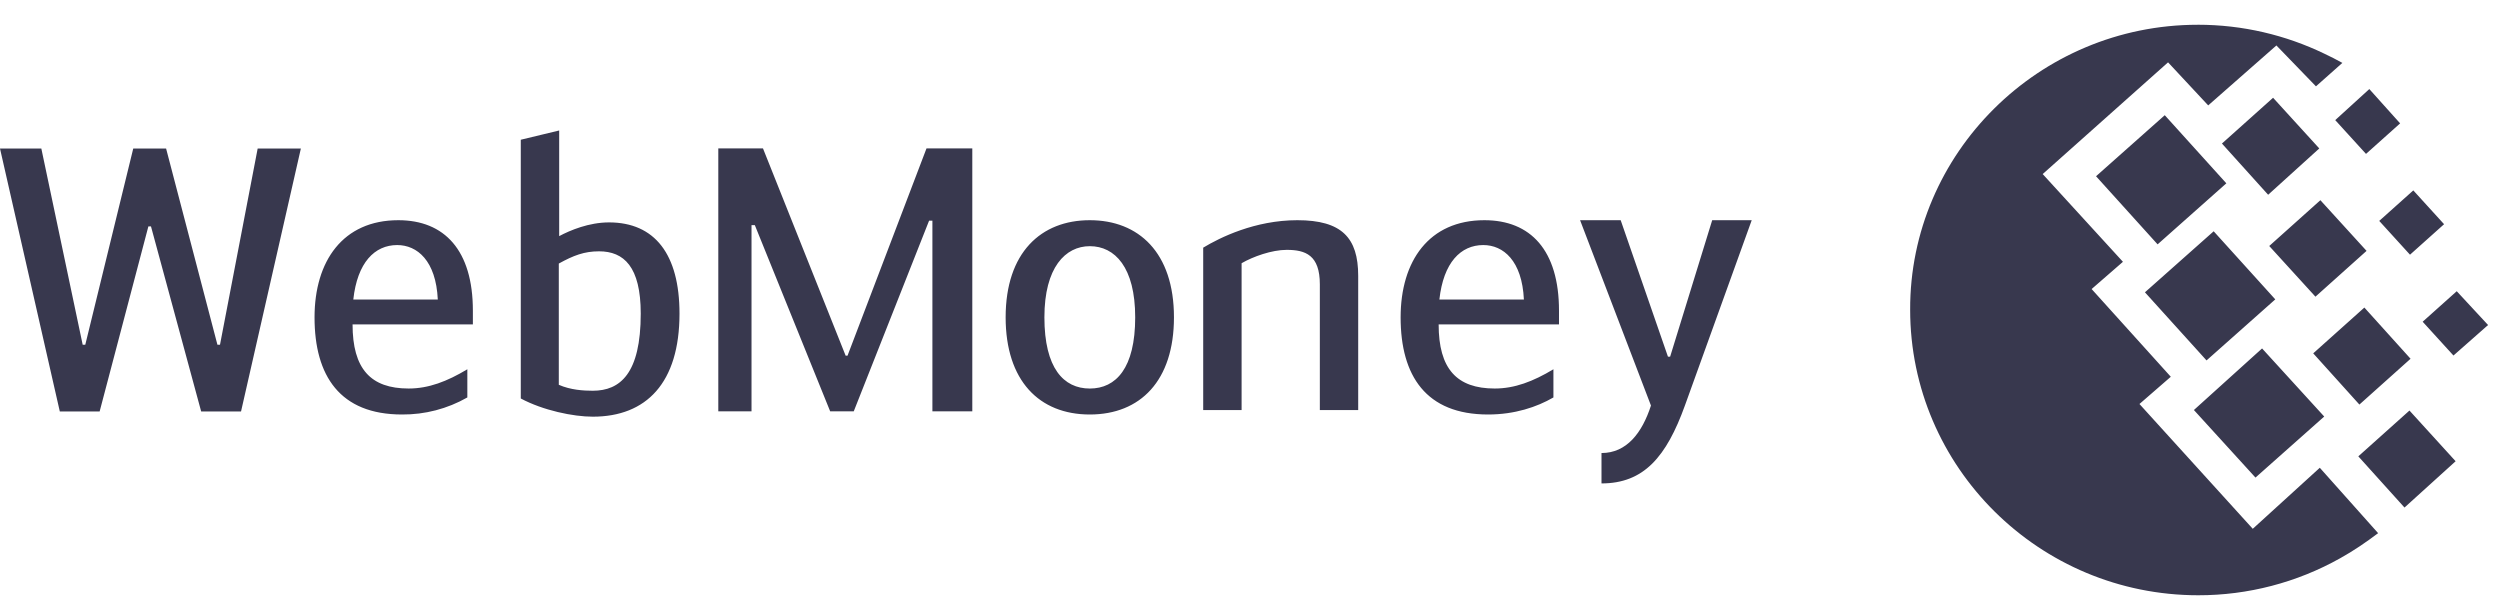
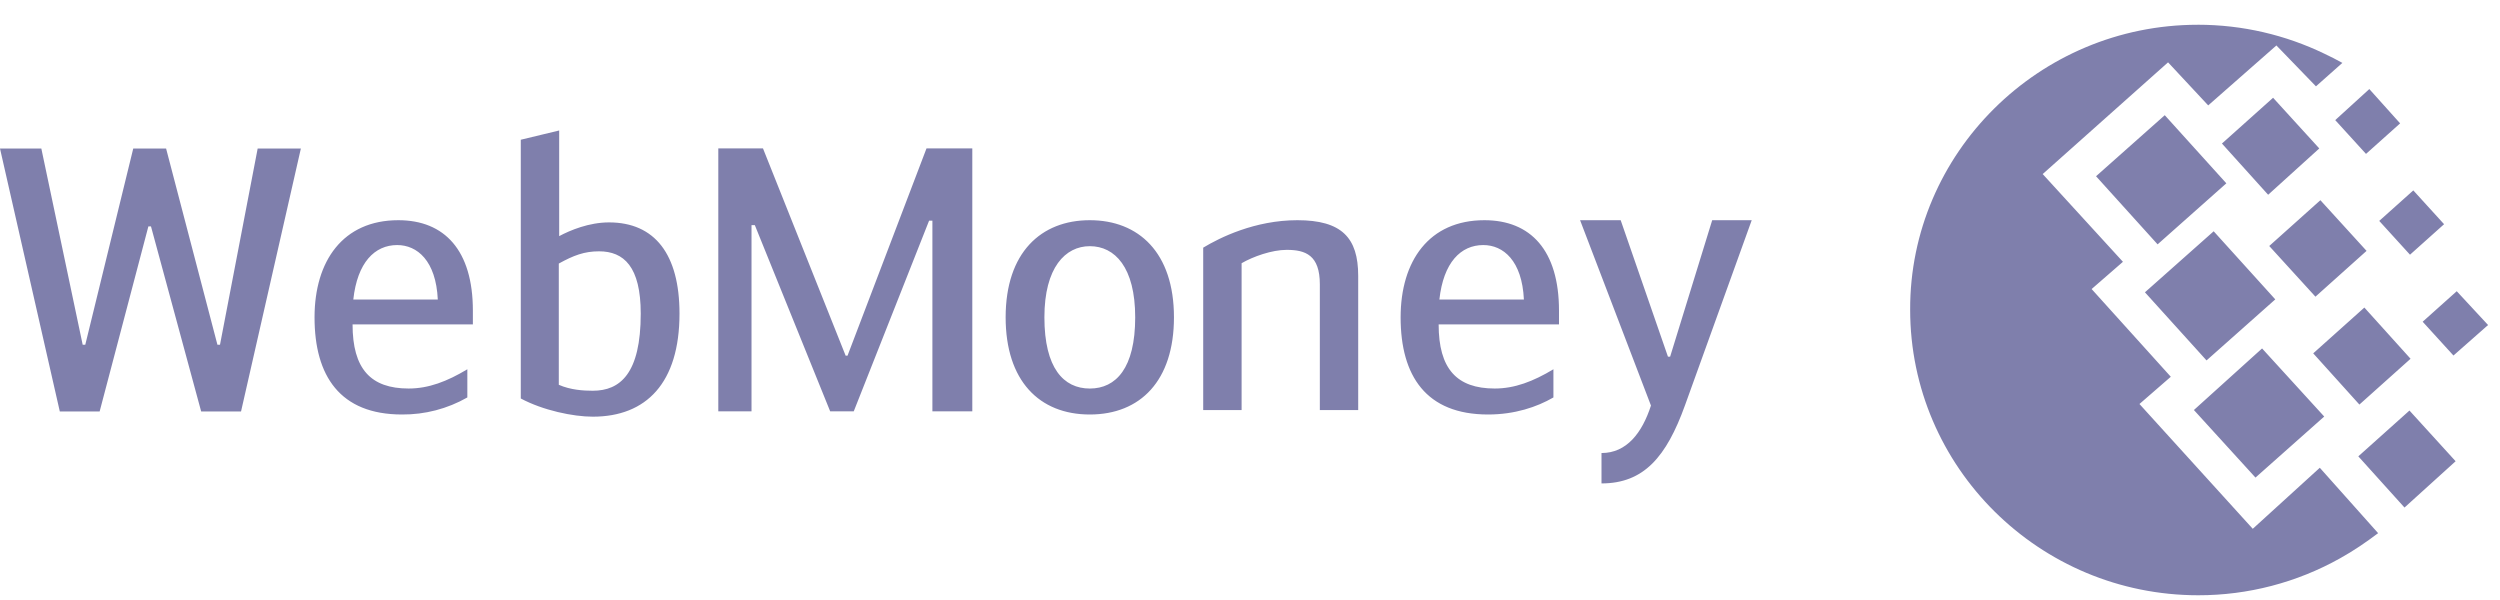
<svg xmlns="http://www.w3.org/2000/svg" width="125" height="30" fill="none">
-   <path d="M109.887 1.237c2.255 0 4.4.518 6.324 1.444.302.137.606.3.907.464l-1.32 1.172-1.978-2.044-3.41 2.997-2.007-2.153-6.269 5.586 4.013 4.387-1.566 1.362 3.959 4.386-1.567 1.362 5.665 6.24 3.352-3.052 2.916 3.27c-.578.436-1.21.873-1.897 1.254a14.472 14.472 0 01-7.094 1.851c-7.947 0-14.407-6.402-14.407-14.275-.028-7.82 6.433-14.25 14.379-14.25zm-2.64 13.378l3.437-3.051 3.08 3.405-3.437 3.052-3.08-3.406zm2.448 5.886l3.409-3.079 3.107 3.405-3.437 3.052-3.079-3.378zm-4.893-11.689l3.436-3.052 3.079 3.406-3.437 3.052-3.078-3.406zm6.295-1.635l2.557-2.289 2.31 2.534-2.557 2.316-2.31-2.561zm4.564 10.49l2.557-2.289 2.31 2.56-2.558 2.29-2.309-2.561zm2.255 5.15l2.557-2.29 2.308 2.535-2.556 2.315-2.309-2.56zm1.045-11.771l1.704-1.526 1.539 1.69-1.704 1.525-1.539-1.69zm-2.2-5.04l1.705-1.553 1.54 1.716-1.706 1.526-1.539-1.69zm4.372 10.08l1.704-1.525 1.567 1.69-1.731 1.525-1.54-1.69zm-7.671-3.786l2.557-2.29 2.309 2.534-2.556 2.29-2.31-2.534zM7.549 11.32h-.13l-2.437 9.252H2.99L0 7.428h2.067l2.067 9.808h.13l2.398-9.808h1.643l2.566 9.808H11l1.883-9.808h2.16l-2.991 13.144h-1.994L7.549 11.32zm10.116 3.656h4.225c-.091-1.946-1.033-2.723-2.03-2.723-1.125 0-1.993.87-2.195 2.723zm5.702 3.487v1.409a6.486 6.486 0 01-3.267.853c-3.1 0-4.373-1.928-4.373-4.857 0-2.819 1.42-4.858 4.189-4.858 2.306 0 3.728 1.502 3.728 4.523v.686h-6.016c0 2.224.903 3.207 2.805 3.207.997 0 1.92-.353 2.934-.963zm4.573.777c.59.259 1.237.297 1.7.297 1.365 0 2.397-.854 2.397-3.856 0-2.355-.849-3.115-2.085-3.115-.739 0-1.274.205-2.012.612v6.061zm.02-7.434c.552-.295 1.493-.686 2.49-.686 2.289 0 3.525 1.594 3.525 4.56 0 3.468-1.66 5.154-4.336 5.154-.979 0-2.492-.315-3.6-.91V6.987l1.92-.463v5.283zm14.323 5.978h.093L46.325 7.42h2.29v13.145H46.62v-9.53h-.166l-3.766 9.53h-1.18l-3.766-9.307h-.166v9.307h-1.661V7.42h2.234l4.133 10.363zm14.477-1.917c0-2.502-1.015-3.558-2.27-3.558-1.218 0-2.27 1.056-2.27 3.558 0 2.54.96 3.56 2.27 3.56s2.27-1.02 2.27-3.56zm-6.478 0c0-3.245 1.773-4.857 4.208-4.857 2.437 0 4.208 1.612 4.208 4.857 0 3.17-1.68 4.858-4.208 4.858-2.528 0-4.208-1.688-4.208-4.858zm9.878-3.484c.83-.502 2.585-1.373 4.707-1.373 2.214 0 3.043.871 3.043 2.78v6.712h-1.918v-6.285c0-1.464-.718-1.724-1.66-1.724-.738 0-1.68.335-2.252.668v7.341h-1.92v-8.12zm11.809 2.593h4.226c-.091-1.946-1.033-2.723-2.03-2.723-1.126 0-1.993.87-2.196 2.723zm5.702 3.487v1.409c-.83.482-1.938.853-3.267.853-3.099 0-4.373-1.928-4.373-4.857 0-2.819 1.42-4.858 4.19-4.858 2.307 0 3.729 1.502 3.729 4.523v.686h-6.018c0 2.224.905 3.207 2.806 3.207.995 0 1.92-.353 2.933-.963zm7.939-7.453h1.976l-3.341 9.268c-.924 2.558-2.049 3.893-4.17 3.893v-1.519c1.255 0 2.029-1.002 2.473-2.374l-3.544-9.268h2.03l2.363 6.822h.11l2.103-6.822z" fill="#38384E" />
+   <path d="M109.887 1.237c2.255 0 4.4.518 6.324 1.444.302.137.606.3.907.464l-1.32 1.172-1.978-2.044-3.41 2.997-2.007-2.153-6.269 5.586 4.013 4.387-1.566 1.362 3.959 4.386-1.567 1.362 5.665 6.24 3.352-3.052 2.916 3.27c-.578.436-1.21.873-1.897 1.254a14.472 14.472 0 01-7.094 1.851c-7.947 0-14.407-6.402-14.407-14.275-.028-7.82 6.433-14.25 14.379-14.25zm-2.64 13.378l3.437-3.051 3.08 3.405-3.437 3.052-3.08-3.406zm2.448 5.886l3.409-3.079 3.107 3.405-3.437 3.052-3.079-3.378zm-4.893-11.689l3.436-3.052 3.079 3.406-3.437 3.052-3.078-3.406zm6.295-1.635l2.557-2.289 2.31 2.534-2.557 2.316-2.31-2.561zm4.564 10.49l2.557-2.289 2.31 2.56-2.558 2.29-2.309-2.561zm2.255 5.15l2.557-2.29 2.308 2.535-2.556 2.315-2.309-2.56zm1.045-11.771l1.704-1.526 1.539 1.69-1.704 1.525-1.539-1.69zm-2.2-5.04l1.705-1.553 1.54 1.716-1.706 1.526-1.539-1.69zm4.372 10.08l1.704-1.525 1.567 1.69-1.731 1.525-1.54-1.69zm-7.671-3.786l2.557-2.29 2.309 2.534-2.556 2.29-2.31-2.534zM7.549 11.32h-.13l-2.437 9.252H2.99L0 7.428h2.067l2.067 9.808h.13l2.398-9.808h1.643l2.566 9.808H11l1.883-9.808h2.16l-2.991 13.144h-1.994L7.549 11.32zm10.116 3.656h4.225c-.091-1.946-1.033-2.723-2.03-2.723-1.125 0-1.993.87-2.195 2.723zm5.702 3.487v1.409a6.486 6.486 0 01-3.267.853c-3.1 0-4.373-1.928-4.373-4.857 0-2.819 1.42-4.858 4.189-4.858 2.306 0 3.728 1.502 3.728 4.523v.686h-6.016c0 2.224.903 3.207 2.805 3.207.997 0 1.92-.353 2.934-.963zm4.573.777c.59.259 1.237.297 1.7.297 1.365 0 2.397-.854 2.397-3.856 0-2.355-.849-3.115-2.085-3.115-.739 0-1.274.205-2.012.612v6.061zm.02-7.434c.552-.295 1.493-.686 2.49-.686 2.289 0 3.525 1.594 3.525 4.56 0 3.468-1.66 5.154-4.336 5.154-.979 0-2.492-.315-3.6-.91V6.987l1.92-.463v5.283zm14.323 5.978h.093L46.325 7.42h2.29v13.145H46.62v-9.53h-.166l-3.766 9.53h-1.18l-3.766-9.307h-.166v9.307h-1.661V7.42h2.234l4.133 10.363zm14.477-1.917c0-2.502-1.015-3.558-2.27-3.558-1.218 0-2.27 1.056-2.27 3.558 0 2.54.96 3.56 2.27 3.56s2.27-1.02 2.27-3.56zm-6.478 0c0-3.245 1.773-4.857 4.208-4.857 2.437 0 4.208 1.612 4.208 4.857 0 3.17-1.68 4.858-4.208 4.858-2.528 0-4.208-1.688-4.208-4.858zm9.878-3.484c.83-.502 2.585-1.373 4.707-1.373 2.214 0 3.043.871 3.043 2.78v6.712h-1.918v-6.285c0-1.464-.718-1.724-1.66-1.724-.738 0-1.68.335-2.252.668v7.341h-1.92v-8.12zm11.809 2.593h4.226c-.091-1.946-1.033-2.723-2.03-2.723-1.126 0-1.993.87-2.196 2.723zm5.702 3.487v1.409c-.83.482-1.938.853-3.267.853-3.099 0-4.373-1.928-4.373-4.857 0-2.819 1.42-4.858 4.19-4.858 2.307 0 3.729 1.502 3.729 4.523v.686h-6.018c0 2.224.905 3.207 2.806 3.207.995 0 1.92-.353 2.933-.963zm7.939-7.453h1.976l-3.341 9.268c-.924 2.558-2.049 3.893-4.17 3.893v-1.519c1.255 0 2.029-1.002 2.473-2.374l-3.544-9.268h2.03l2.363 6.822h.11l2.103-6.822z" fill="#7F7FAC" />
</svg>
